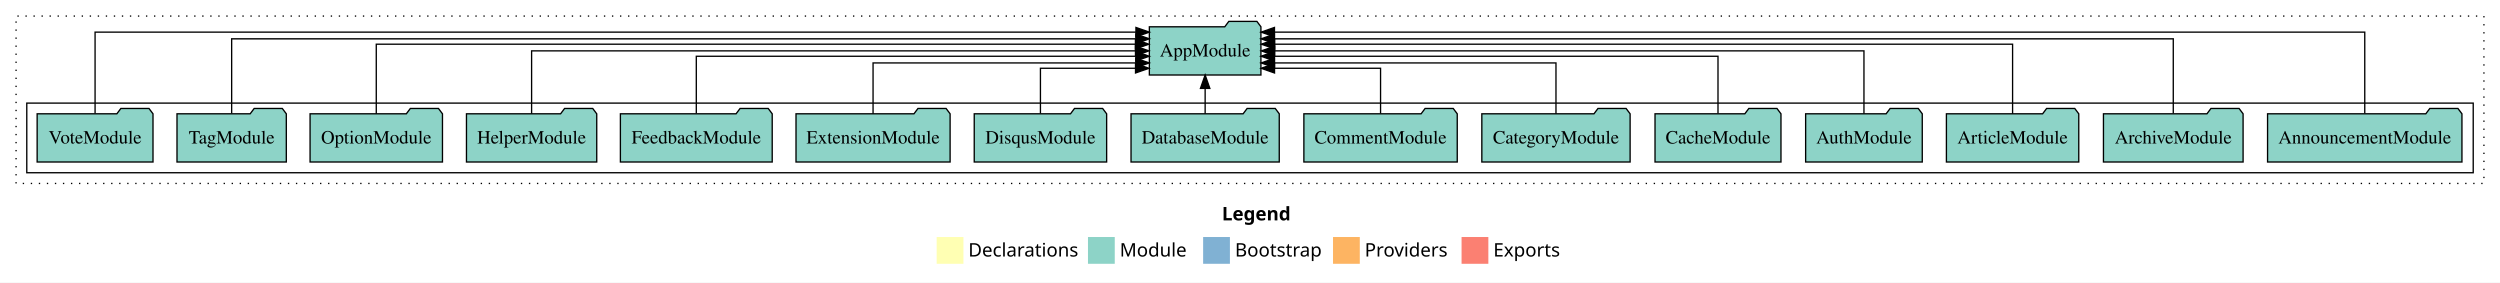
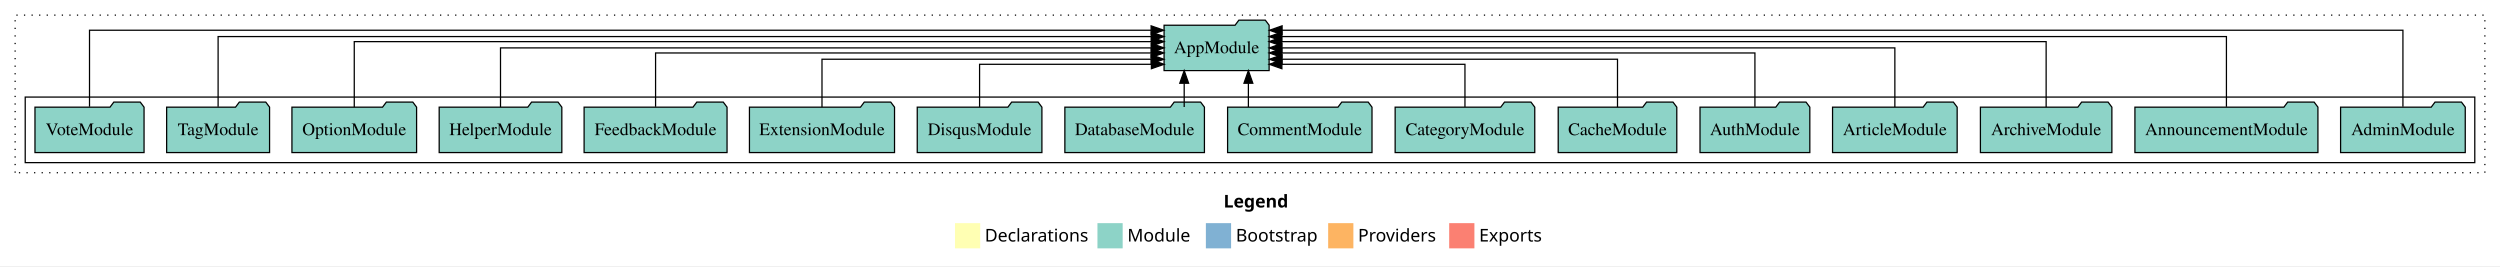
- <svg xmlns="http://www.w3.org/2000/svg" width="1867pt" height="211pt" viewBox="0.00 0.00 1867.00 211.00">
+ <svg xmlns="http://www.w3.org/2000/svg" width="1983pt" height="211pt" viewBox="0.00 0.00 1983.00 211.00">
  <g id="graph0" class="graph" transform="scale(1 1) rotate(0) translate(4 207)">
-     <polygon fill="white" stroke="transparent" points="-4,4 -4,-207 1863,-207 1863,4 -4,4" />
-     <text text-anchor="start" x="908.51" y="-42.4" font-family="Times-12" font-weight="bold" font-size="14.00">Legend</text>
-     <polygon fill="#ffffb3" stroke="transparent" points="695.5,-10 695.5,-30 715.5,-30 715.5,-10 695.5,-10" />
-     <text text-anchor="start" x="719.13" y="-15.4" font-family="Times-12" font-size="14.00">  Declarations</text>
-     <polygon fill="#8dd3c7" stroke="transparent" points="808.5,-10 808.5,-30 828.5,-30 828.5,-10 808.5,-10" />
-     <text text-anchor="start" x="832.23" y="-15.4" font-family="Times-12" font-size="14.00">  Module</text>
-     <polygon fill="#80b1d3" stroke="transparent" points="894.5,-10 894.5,-30 914.5,-30 914.5,-10 894.5,-10" />
-     <text text-anchor="start" x="918.28" y="-15.4" font-family="Times-12" font-size="14.00">  Bootstrap</text>
-     <polygon fill="#fdb462" stroke="transparent" points="991.5,-10 991.5,-30 1011.5,-30 1011.5,-10 991.5,-10" />
-     <text text-anchor="start" x="1015.17" y="-15.4" font-family="Times-12" font-size="14.00">  Providers</text>
-     <polygon fill="#fb8072" stroke="transparent" points="1087.5,-10 1087.5,-30 1107.5,-30 1107.5,-10 1087.5,-10" />
-     <text text-anchor="start" x="1111.23" y="-15.4" font-family="Times-12" font-size="14.00">  Exports</text>
+     <polygon fill="white" stroke="transparent" points="-4,4 -4,-207 1979,-207 1979,4 -4,4" />
+     <text text-anchor="start" x="966.51" y="-42.4" font-family="Times-12" font-weight="bold" font-size="14.00">Legend</text>
+     <polygon fill="#ffffb3" stroke="transparent" points="753.5,-10 753.5,-30 773.5,-30 773.5,-10 753.5,-10" />
+     <text text-anchor="start" x="777.13" y="-15.4" font-family="Times-12" font-size="14.00">  Declarations</text>
+     <polygon fill="#8dd3c7" stroke="transparent" points="866.5,-10 866.5,-30 886.5,-30 886.5,-10 866.5,-10" />
+     <text text-anchor="start" x="890.23" y="-15.4" font-family="Times-12" font-size="14.00">  Module</text>
+     <polygon fill="#80b1d3" stroke="transparent" points="952.5,-10 952.5,-30 972.5,-30 972.5,-10 952.5,-10" />
+     <text text-anchor="start" x="976.28" y="-15.4" font-family="Times-12" font-size="14.00">  Bootstrap</text>
+     <polygon fill="#fdb462" stroke="transparent" points="1049.5,-10 1049.5,-30 1069.5,-30 1069.5,-10 1049.5,-10" />
+     <text text-anchor="start" x="1073.17" y="-15.4" font-family="Times-12" font-size="14.00">  Providers</text>
+     <polygon fill="#fb8072" stroke="transparent" points="1145.5,-10 1145.5,-30 1165.5,-30 1165.5,-10 1145.5,-10" />
+     <text text-anchor="start" x="1169.23" y="-15.4" font-family="Times-12" font-size="14.00">  Exports</text>
    <g id="clust1" class="cluster">
-       <polygon fill="none" stroke="black" stroke-dasharray="1,5" points="8,-70 8,-195 1851,-195 1851,-70 8,-70" />
+       <polygon fill="none" stroke="black" stroke-dasharray="1,5" points="8,-70 8,-195 1967,-195 1967,-70 8,-70" />
    </g>
    <g id="clust3" class="cluster">
-       <polygon fill="none" stroke="black" points="16,-78 16,-130 1843,-130 1843,-78 16,-78" />
+       <polygon fill="none" stroke="black" points="16,-78 16,-130 1959,-130 1959,-78 16,-78" />
    </g>
    <g id="node1" class="node">
+       <polygon fill="#8dd3c7" stroke="black" points="1951.44,-122 1948.44,-126 1927.44,-126 1924.44,-122 1852.56,-122 1852.56,-86 1951.44,-86 1951.44,-122" />
+       <text text-anchor="middle" x="1902" y="-99.8" font-family="Times,serif" font-size="14.00">AdminModule</text>
+     </g>
+     <g id="node17" class="node">
+       <polygon fill="#8dd3c7" stroke="black" points="1002.66,-187 999.66,-191 978.66,-191 975.66,-187 919.34,-187 919.34,-151 1002.66,-151 1002.66,-187" />
+       <text text-anchor="middle" x="961" y="-164.8" font-family="Times,serif" font-size="14.00">AppModule</text>
+     </g>
+     <g id="edge1" class="edge">
+       <path fill="none" stroke="black" d="M1902,-122.32C1902,-145.66 1902,-183 1902,-183 1902,-183 1012.95,-183 1012.95,-183" />
+       <polygon fill="black" stroke="black" points="1012.95,-179.5 1002.95,-183 1012.95,-186.5 1012.95,-179.5" />
+     </g>
+     <g id="node2" class="node">
      <polygon fill="#8dd3c7" stroke="black" points="1834.58,-122 1831.58,-126 1810.58,-126 1807.58,-122 1689.42,-122 1689.42,-86 1834.58,-86 1834.58,-122" />
      <text text-anchor="middle" x="1762" y="-99.8" font-family="Times,serif" font-size="14.00">AnnouncementModule</text>
    </g>
-     <g id="node16" class="node">
-       <polygon fill="#8dd3c7" stroke="black" points="937.66,-187 934.66,-191 913.66,-191 910.66,-187 854.34,-187 854.34,-151 937.66,-151 937.66,-187" />
-       <text text-anchor="middle" x="896" y="-164.8" font-family="Times,serif" font-size="14.00">AppModule</text>
+     <g id="edge2" class="edge">
+       <path fill="none" stroke="black" d="M1762,-122.29C1762,-144.21 1762,-178 1762,-178 1762,-178 1012.66,-178 1012.66,-178" />
+       <polygon fill="black" stroke="black" points="1012.66,-174.5 1002.66,-178 1012.66,-181.5 1012.66,-174.5" />
    </g>
-     <g id="edge1" class="edge">
-       <path fill="none" stroke="black" d="M1762,-122.32C1762,-145.66 1762,-183 1762,-183 1762,-183 947.77,-183 947.77,-183" />
-       <polygon fill="black" stroke="black" points="947.77,-179.5 937.77,-183 947.77,-186.5 947.77,-179.5" />
-     </g>
-     <g id="node2" class="node">
+     <g id="node3" class="node">
      <polygon fill="#8dd3c7" stroke="black" points="1671.14,-122 1668.14,-126 1647.14,-126 1644.14,-122 1566.86,-122 1566.86,-86 1671.14,-86 1671.14,-122" />
      <text text-anchor="middle" x="1619" y="-99.8" font-family="Times,serif" font-size="14.00">ArchiveModule</text>
    </g>
-     <g id="edge2" class="edge">
-       <path fill="none" stroke="black" d="M1619,-122.29C1619,-144.21 1619,-178 1619,-178 1619,-178 947.73,-178 947.73,-178" />
-       <polygon fill="black" stroke="black" points="947.73,-174.5 937.73,-178 947.73,-181.5 947.73,-174.5" />
+     <g id="edge3" class="edge">
+       <path fill="none" stroke="black" d="M1619,-122.03C1619,-142.77 1619,-174 1619,-174 1619,-174 1012.66,-174 1012.66,-174" />
+       <polygon fill="black" stroke="black" points="1012.66,-170.5 1002.66,-174 1012.66,-177.5 1012.66,-170.5" />
    </g>
-     <g id="node3" class="node">
+     <g id="node4" class="node">
      <polygon fill="#8dd3c7" stroke="black" points="1548.42,-122 1545.42,-126 1524.42,-126 1521.42,-122 1449.58,-122 1449.58,-86 1548.42,-86 1548.42,-122" />
      <text text-anchor="middle" x="1499" y="-99.8" font-family="Times,serif" font-size="14.00">ArticleModule</text>
    </g>
-     <g id="edge3" class="edge">
-       <path fill="none" stroke="black" d="M1499,-122.03C1499,-142.77 1499,-174 1499,-174 1499,-174 947.92,-174 947.92,-174" />
-       <polygon fill="black" stroke="black" points="947.92,-170.5 937.92,-174 947.92,-177.5 947.92,-170.5" />
+     <g id="edge4" class="edge">
+       <path fill="none" stroke="black" d="M1499,-122.11C1499,-141.34 1499,-169 1499,-169 1499,-169 1012.77,-169 1012.77,-169" />
+       <polygon fill="black" stroke="black" points="1012.77,-165.5 1002.77,-169 1012.77,-172.5 1012.77,-165.5" />
    </g>
-     <g id="node4" class="node">
+     <g id="node5" class="node">
      <polygon fill="#8dd3c7" stroke="black" points="1431.55,-122 1428.55,-126 1407.55,-126 1404.55,-122 1344.45,-122 1344.45,-86 1431.55,-86 1431.55,-122" />
      <text text-anchor="middle" x="1388" y="-99.8" font-family="Times,serif" font-size="14.00">AuthModule</text>
    </g>
-     <g id="edge4" class="edge">
-       <path fill="none" stroke="black" d="M1388,-122.11C1388,-141.34 1388,-169 1388,-169 1388,-169 947.95,-169 947.95,-169" />
-       <polygon fill="black" stroke="black" points="947.95,-165.5 937.95,-169 947.95,-172.5 947.95,-165.5" />
+     <g id="edge5" class="edge">
+       <path fill="none" stroke="black" d="M1388,-122.3C1388,-140.27 1388,-165 1388,-165 1388,-165 1012.72,-165 1012.72,-165" />
+       <polygon fill="black" stroke="black" points="1012.72,-161.5 1002.72,-165 1012.72,-168.5 1012.72,-161.5" />
    </g>
-     <g id="node5" class="node">
+     <g id="node6" class="node">
      <polygon fill="#8dd3c7" stroke="black" points="1326.03,-122 1323.03,-126 1302.03,-126 1299.03,-122 1231.97,-122 1231.97,-86 1326.03,-86 1326.03,-122" />
      <text text-anchor="middle" x="1279" y="-99.8" font-family="Times,serif" font-size="14.00">CacheModule</text>
    </g>
-     <g id="edge5" class="edge">
-       <path fill="none" stroke="black" d="M1279,-122.3C1279,-140.27 1279,-165 1279,-165 1279,-165 947.72,-165 947.72,-165" />
-       <polygon fill="black" stroke="black" points="947.72,-161.5 937.72,-165 947.72,-168.5 947.72,-161.5" />
+     <g id="edge6" class="edge">
+       <path fill="none" stroke="black" d="M1279,-122.03C1279,-138.4 1279,-160 1279,-160 1279,-160 1012.9,-160 1012.9,-160" />
+       <polygon fill="black" stroke="black" points="1012.9,-156.5 1002.9,-160 1012.9,-163.5 1012.9,-156.5" />
    </g>
-     <g id="node6" class="node">
+     <g id="node7" class="node">
      <polygon fill="#8dd3c7" stroke="black" points="1213.37,-122 1210.37,-126 1189.37,-126 1186.37,-122 1102.63,-122 1102.63,-86 1213.37,-86 1213.37,-122" />
      <text text-anchor="middle" x="1158" y="-99.8" font-family="Times,serif" font-size="14.00">CategoryModule</text>
    </g>
-     <g id="edge6" class="edge">
-       <path fill="none" stroke="black" d="M1158,-122.03C1158,-138.4 1158,-160 1158,-160 1158,-160 947.8,-160 947.8,-160" />
-       <polygon fill="black" stroke="black" points="947.8,-156.5 937.8,-160 947.8,-163.5 947.8,-156.5" />
+     <g id="edge7" class="edge">
+       <path fill="none" stroke="black" d="M1158,-122.19C1158,-137.18 1158,-156 1158,-156 1158,-156 1012.78,-156 1012.78,-156" />
+       <polygon fill="black" stroke="black" points="1012.78,-152.5 1002.78,-156 1012.78,-159.5 1012.78,-152.5" />
    </g>
-     <g id="node7" class="node">
+     <g id="node8" class="node">
      <polygon fill="#8dd3c7" stroke="black" points="1084.27,-122 1081.27,-126 1060.27,-126 1057.27,-122 969.73,-122 969.73,-86 1084.27,-86 1084.27,-122" />
      <text text-anchor="middle" x="1027" y="-99.8" font-family="Times,serif" font-size="14.00">CommentModule</text>
    </g>
-     <g id="edge7" class="edge">
-       <path fill="none" stroke="black" d="M1027,-122.19C1027,-137.18 1027,-156 1027,-156 1027,-156 947.81,-156 947.81,-156" />
-       <polygon fill="black" stroke="black" points="947.81,-152.5 937.81,-156 947.81,-159.5 947.81,-152.5" />
+     <g id="edge8" class="edge">
+       <path fill="none" stroke="black" d="M986.22,-122.11C986.22,-122.11 986.22,-140.99 986.22,-140.99" />
+       <polygon fill="black" stroke="black" points="982.72,-140.99 986.22,-150.99 989.72,-140.99 982.72,-140.99" />
    </g>
-     <g id="node8" class="node">
+     <g id="node9" class="node">
      <polygon fill="#8dd3c7" stroke="black" points="951.35,-122 948.35,-126 927.35,-126 924.35,-122 840.65,-122 840.65,-86 951.35,-86 951.35,-122" />
      <text text-anchor="middle" x="896" y="-99.8" font-family="Times,serif" font-size="14.00">DatabaseModule</text>
    </g>
-     <g id="edge8" class="edge">
-       <path fill="none" stroke="black" d="M896,-122.11C896,-122.11 896,-140.99 896,-140.99" />
-       <polygon fill="black" stroke="black" points="892.5,-140.99 896,-150.99 899.5,-140.99 892.5,-140.99" />
+     <g id="edge9" class="edge">
+       <path fill="none" stroke="black" d="M935.3,-122.11C935.3,-122.11 935.3,-140.99 935.3,-140.99" />
+       <polygon fill="black" stroke="black" points="931.8,-140.99 935.3,-150.99 938.8,-140.99 931.8,-140.99" />
    </g>
-     <g id="node9" class="node">
+     <g id="node10" class="node">
      <polygon fill="#8dd3c7" stroke="black" points="822.44,-122 819.44,-126 798.44,-126 795.44,-122 723.56,-122 723.56,-86 822.44,-86 822.44,-122" />
      <text text-anchor="middle" x="773" y="-99.8" font-family="Times,serif" font-size="14.00">DisqusModule</text>
    </g>
-     <g id="edge9" class="edge">
-       <path fill="none" stroke="black" d="M773,-122.19C773,-137.18 773,-156 773,-156 773,-156 844.01,-156 844.01,-156" />
-       <polygon fill="black" stroke="black" points="844.01,-159.5 854.01,-156 844.01,-152.5 844.01,-159.5" />
+     <g id="edge10" class="edge">
+       <path fill="none" stroke="black" d="M773,-122.19C773,-137.18 773,-156 773,-156 773,-156 909.28,-156 909.28,-156" />
+       <polygon fill="black" stroke="black" points="909.28,-159.5 919.28,-156 909.28,-152.5 909.28,-159.5" />
    </g>
-     <g id="node10" class="node">
+     <g id="node11" class="node">
      <polygon fill="#8dd3c7" stroke="black" points="705.54,-122 702.54,-126 681.54,-126 678.54,-122 590.46,-122 590.46,-86 705.54,-86 705.54,-122" />
      <text text-anchor="middle" x="648" y="-99.8" font-family="Times,serif" font-size="14.00">ExtensionModule</text>
    </g>
-     <g id="edge10" class="edge">
-       <path fill="none" stroke="black" d="M648,-122.03C648,-138.4 648,-160 648,-160 648,-160 844.21,-160 844.21,-160" />
-       <polygon fill="black" stroke="black" points="844.21,-163.5 854.21,-160 844.21,-156.5 844.21,-163.5" />
+     <g id="edge11" class="edge">
+       <path fill="none" stroke="black" d="M648,-122.03C648,-138.4 648,-160 648,-160 648,-160 909.11,-160 909.11,-160" />
+       <polygon fill="black" stroke="black" points="909.11,-163.5 919.11,-160 909.11,-156.5 909.11,-163.5" />
    </g>
-     <g id="node11" class="node">
+     <g id="node12" class="node">
      <polygon fill="#8dd3c7" stroke="black" points="572.69,-122 569.69,-126 548.69,-126 545.69,-122 459.31,-122 459.31,-86 572.69,-86 572.69,-122" />
      <text text-anchor="middle" x="516" y="-99.8" font-family="Times,serif" font-size="14.00">FeedbackModule</text>
    </g>
-     <g id="edge11" class="edge">
-       <path fill="none" stroke="black" d="M516,-122.3C516,-140.27 516,-165 516,-165 516,-165 844.25,-165 844.25,-165" />
-       <polygon fill="black" stroke="black" points="844.25,-168.5 854.25,-165 844.25,-161.5 844.25,-168.5" />
+     <g id="edge12" class="edge">
+       <path fill="none" stroke="black" d="M516,-122.3C516,-140.27 516,-165 516,-165 516,-165 909.14,-165 909.14,-165" />
+       <polygon fill="black" stroke="black" points="909.14,-168.5 919.14,-165 909.14,-161.5 909.14,-168.5" />
    </g>
-     <g id="node12" class="node">
+     <g id="node13" class="node">
      <polygon fill="#8dd3c7" stroke="black" points="441.64,-122 438.64,-126 417.64,-126 414.64,-122 344.36,-122 344.36,-86 441.64,-86 441.64,-122" />
      <text text-anchor="middle" x="393" y="-99.8" font-family="Times,serif" font-size="14.00">HelperModule</text>
    </g>
-     <g id="edge12" class="edge">
-       <path fill="none" stroke="black" d="M393,-122.11C393,-141.34 393,-169 393,-169 393,-169 843.98,-169 843.98,-169" />
-       <polygon fill="black" stroke="black" points="843.98,-172.5 853.98,-169 843.98,-165.5 843.98,-172.5" />
+     <g id="edge13" class="edge">
+       <path fill="none" stroke="black" d="M393,-122.11C393,-141.34 393,-169 393,-169 393,-169 909.23,-169 909.23,-169" />
+       <polygon fill="black" stroke="black" points="909.23,-172.5 919.23,-169 909.23,-165.5 909.23,-172.5" />
    </g>
-     <g id="node13" class="node">
+     <g id="node14" class="node">
      <polygon fill="#8dd3c7" stroke="black" points="326.44,-122 323.44,-126 302.44,-126 299.44,-122 227.56,-122 227.56,-86 326.44,-86 326.44,-122" />
      <text text-anchor="middle" x="277" y="-99.8" font-family="Times,serif" font-size="14.00">OptionModule</text>
    </g>
-     <g id="edge13" class="edge">
-       <path fill="none" stroke="black" d="M277,-122.03C277,-142.77 277,-174 277,-174 277,-174 843.94,-174 843.94,-174" />
-       <polygon fill="black" stroke="black" points="843.94,-177.5 853.94,-174 843.94,-170.5 843.94,-177.5" />
+     <g id="edge14" class="edge">
+       <path fill="none" stroke="black" d="M277,-122.03C277,-142.77 277,-174 277,-174 277,-174 909.24,-174 909.24,-174" />
+       <polygon fill="black" stroke="black" points="909.24,-177.5 919.24,-174 909.24,-170.5 909.24,-177.5" />
    </g>
-     <g id="node14" class="node">
+     <g id="node15" class="node">
      <polygon fill="#8dd3c7" stroke="black" points="209.82,-122 206.82,-126 185.82,-126 182.82,-122 128.18,-122 128.18,-86 209.82,-86 209.82,-122" />
      <text text-anchor="middle" x="169" y="-99.8" font-family="Times,serif" font-size="14.00">TagModule</text>
    </g>
-     <g id="edge14" class="edge">
-       <path fill="none" stroke="black" d="M169,-122.29C169,-144.21 169,-178 169,-178 169,-178 844.3,-178 844.3,-178" />
-       <polygon fill="black" stroke="black" points="844.3,-181.5 854.3,-178 844.3,-174.5 844.3,-181.5" />
+     <g id="edge15" class="edge">
+       <path fill="none" stroke="black" d="M169,-122.29C169,-144.21 169,-178 169,-178 169,-178 909.26,-178 909.26,-178" />
+       <polygon fill="black" stroke="black" points="909.26,-181.5 919.26,-178 909.26,-174.5 909.26,-181.5" />
    </g>
-     <g id="node15" class="node">
+     <g id="node16" class="node">
      <polygon fill="#8dd3c7" stroke="black" points="110.26,-122 107.26,-126 86.26,-126 83.26,-122 23.74,-122 23.74,-86 110.26,-86 110.26,-122" />
      <text text-anchor="middle" x="67" y="-99.8" font-family="Times,serif" font-size="14.00">VoteModule</text>
    </g>
-     <g id="edge15" class="edge">
-       <path fill="none" stroke="black" d="M67,-122.32C67,-145.66 67,-183 67,-183 67,-183 844.32,-183 844.32,-183" />
-       <polygon fill="black" stroke="black" points="844.32,-186.5 854.32,-183 844.32,-179.5 844.32,-186.5" />
+     <g id="edge16" class="edge">
+       <path fill="none" stroke="black" d="M67,-122.32C67,-145.66 67,-183 67,-183 67,-183 909.08,-183 909.08,-183" />
+       <polygon fill="black" stroke="black" points="909.08,-186.5 919.08,-183 909.08,-179.5 909.08,-186.5" />
    </g>
  </g>
</svg>
